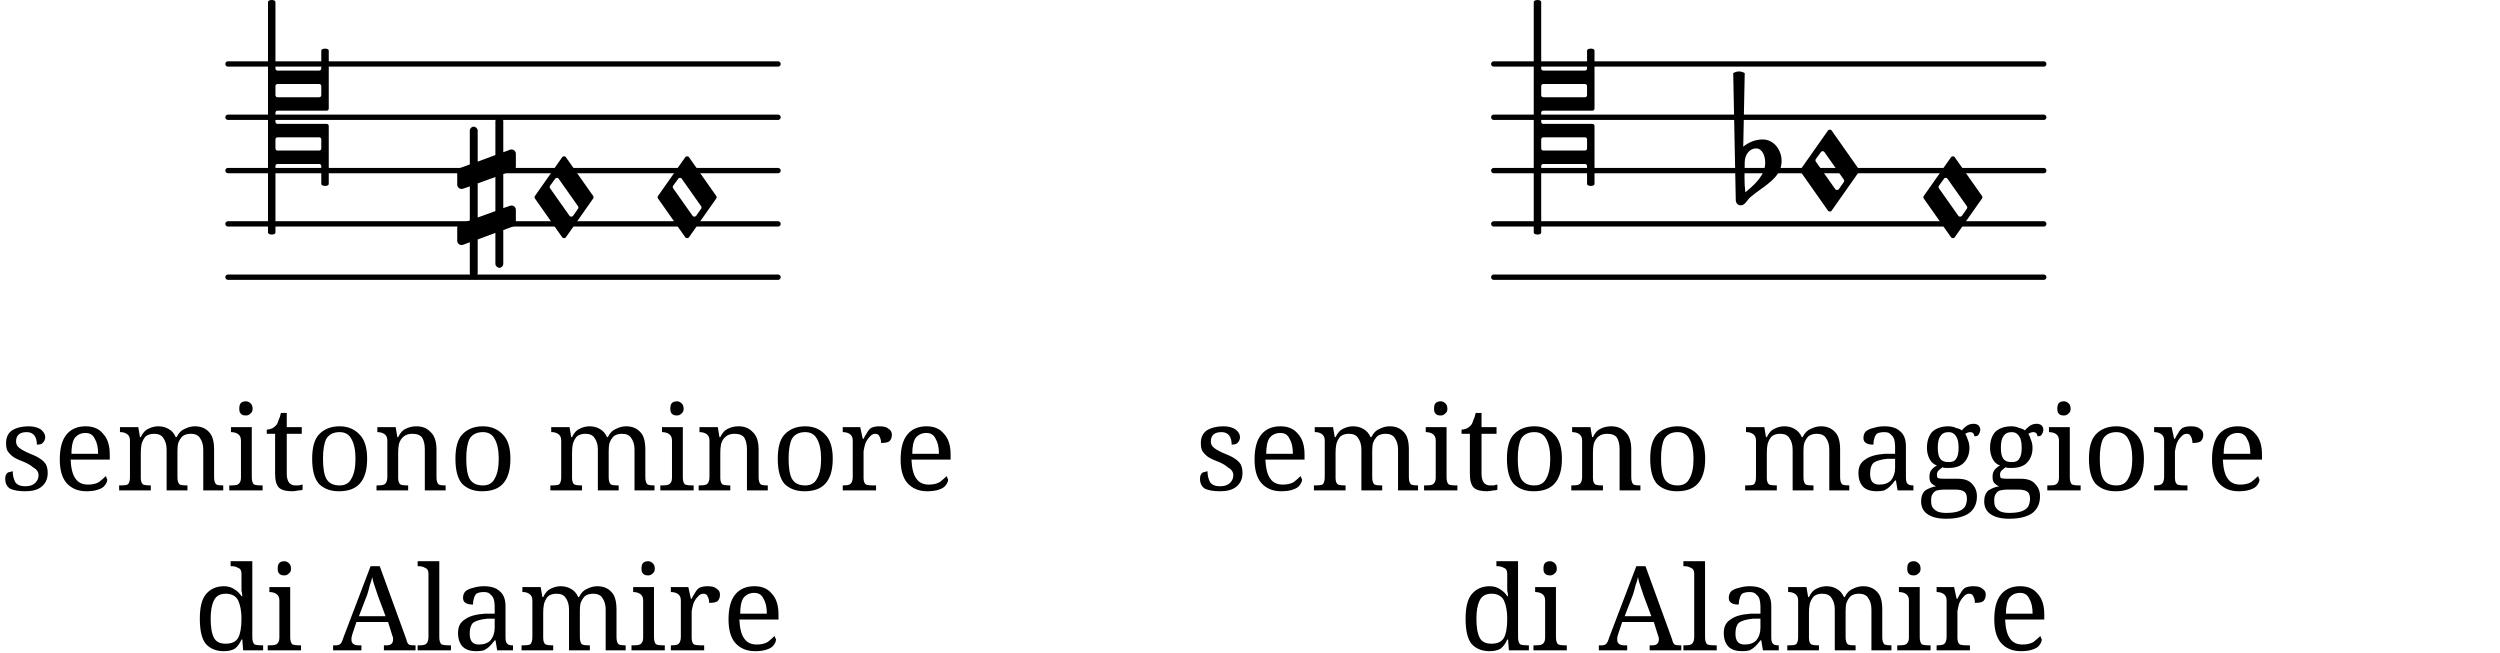
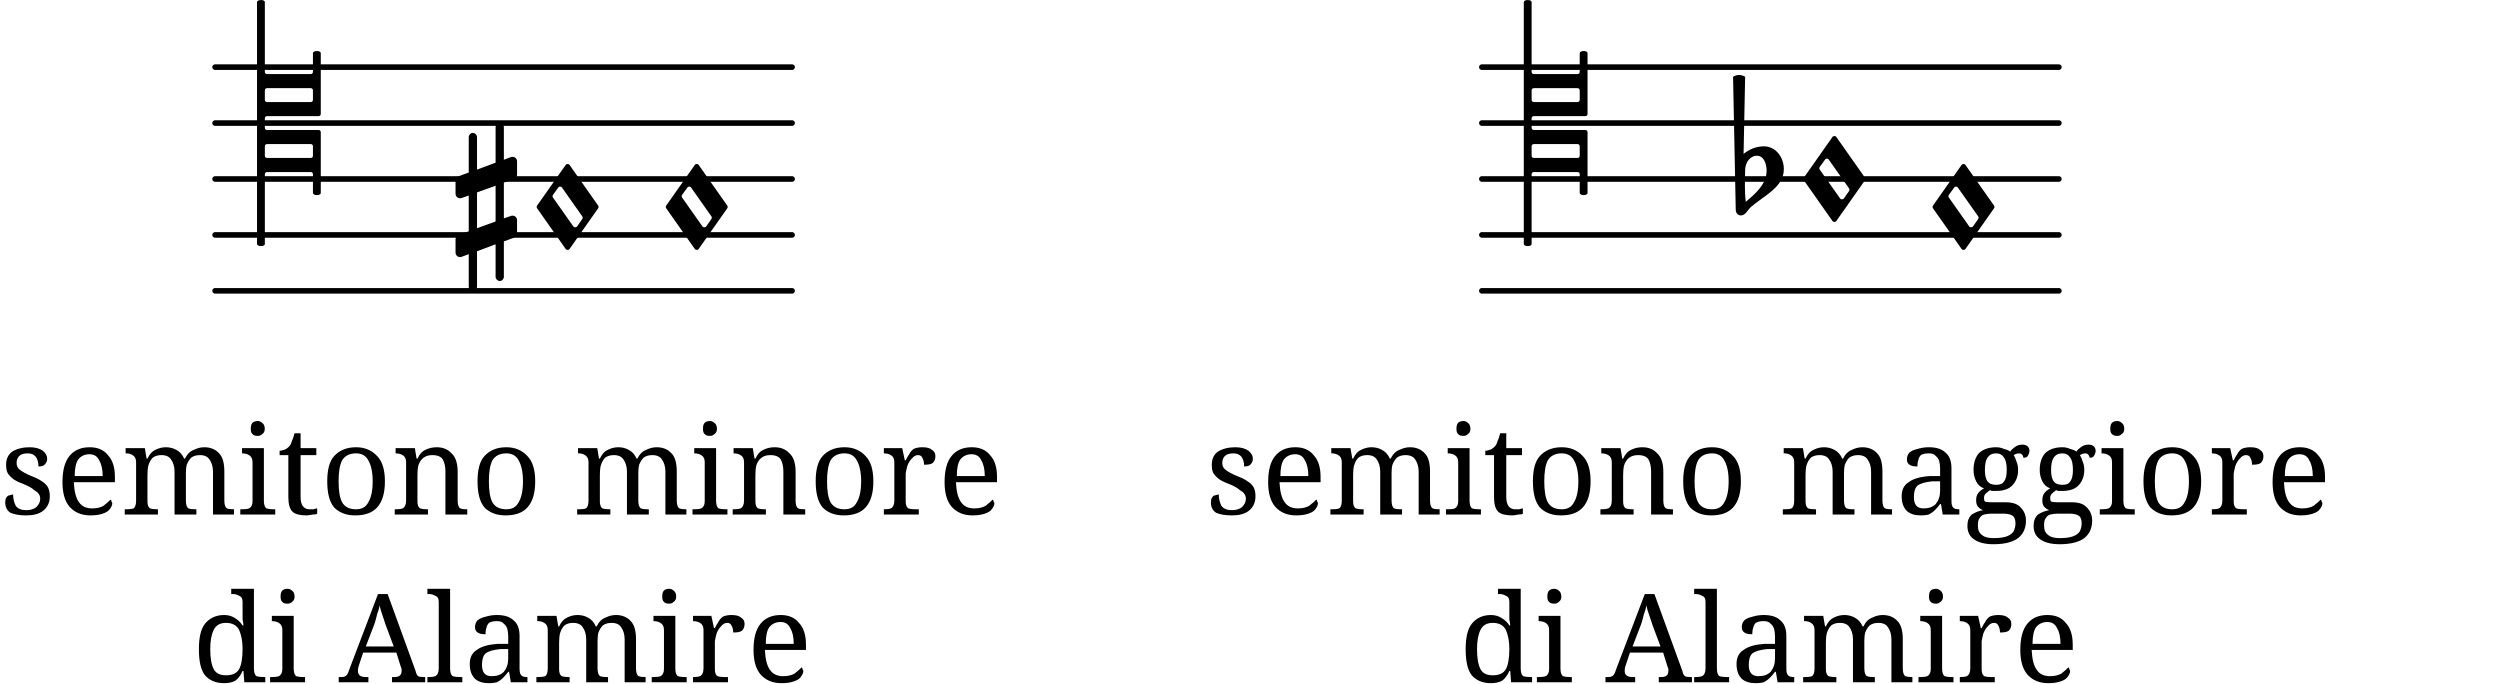
- <svg xmlns="http://www.w3.org/2000/svg" xmlns:xlink="http://www.w3.org/1999/xlink" version="1.2" width="82.40mm" height="21.49mm" viewBox="0 -0 46.889 12.231">
+ <svg xmlns="http://www.w3.org/2000/svg" xmlns:xlink="http://www.w3.org/1999/xlink" version="1.2" width="78.56mm" height="21.48mm" viewBox="0 -0 44.704 12.222">
  <style type="text/css">

tspan { white-space: pre; }

</style>
-   <g transform="translate(4.2227, 5.2)">
+   <g transform="translate(3.7959, 5.2)">
    <line stroke-linejoin="round" stroke-linecap="round" stroke-width="0.1" stroke="currentColor" x1="0.05" y1="0" x2="10.368" y2="0" />
  </g>
-   <g transform="translate(4.2227, 4.2)">
+   <g transform="translate(3.7959, 4.2)">
    <line stroke-linejoin="round" stroke-linecap="round" stroke-width="0.1" stroke="currentColor" x1="0.05" y1="0" x2="10.368" y2="0" />
  </g>
-   <g transform="translate(4.2227, 3.2)">
+   <g transform="translate(3.7959, 3.2)">
    <line stroke-linejoin="round" stroke-linecap="round" stroke-width="0.1" stroke="currentColor" x1="0.05" y1="0" x2="10.368" y2="0" />
  </g>
-   <g transform="translate(4.2227, 2.2)">
+   <g transform="translate(3.7959, 2.2)">
    <line stroke-linejoin="round" stroke-linecap="round" stroke-width="0.1" stroke="currentColor" x1="0.05" y1="0" x2="10.368" y2="0" />
  </g>
-   <g transform="translate(4.2227, 1.2)">
+   <g transform="translate(3.7959, 1.2)">
    <line stroke-linejoin="round" stroke-linecap="round" stroke-width="0.1" stroke="currentColor" x1="0.05" y1="0" x2="10.368" y2="0" />
  </g>
  <a style="color:inherit;" xlink:href="textedit:///home/johannes/common-lisp/setzkasten/lilypond-export/b5-c4-m2-d-original.ly:40:50:51">
-     <g transform="translate(12.3315, 3.7)">
+     <g transform="translate(11.9047, 3.7)">
      <path transform="scale(0.004, -0.004)" d="M73 54c-1 -2 -2 -4 -2 -6s1 -4 2 -6l91 -129c2 -3 5 -4 8 -4s7 1 9 4l23 33c1 2 2 4 2 6s-1 4 -2 6l-91 129c-2 3 -5 4 -8 4s-6 -1 -8 -4zM2 -6c-1 2 -2 4 -2 6s1 4 2 6l128 182c2 3 6 4 9 4s6 -1 8 -4l128 -182c1 -2 2 -4 2 -6s-1 -4 -2 -6l-128 -182c-2 -3 -5 -4 -8 -4 s-7 1 -9 4z" fill="currentColor" />
    </g>
  </a>
-   <g transform="translate(8.5727, 3.7)">
+   <g transform="translate(8.1459, 3.7)">
    <path transform="scale(0.004, -0.004)" d="M216 -312c0 -10 -8 -19 -18 -19s-19 9 -19 19v145l-83 -31v-158c0 -10 -9 -19 -19 -19s-18 9 -18 19v145l-32 -12c-2 -1 -5 -1 -7 -1c-11 0 -20 9 -20 20v60c0 8 5 16 13 19l46 16v160l-32 -11c-2 -1 -5 -1 -7 -1c-11 0 -20 9 -20 20v60c0 8 5 15 13 18l46 17v158 c0 10 8 19 18 19s19 -9 19 -19v-145l83 31v158c0 10 9 19 19 19s18 -9 18 -19v-145l32 12c2 1 5 1 7 1c11 0 20 -9 20 -20v-60c0 -8 -5 -16 -13 -19l-46 -16v-160l32 11c2 1 5 1 7 1c11 0 20 -9 20 -20v-60c0 -8 -5 -15 -13 -18l-46 -17v-158zM96 65v-160l83 30v160z" fill="currentColor" />
  </g>
  <a style="color:inherit;" xlink:href="textedit:///home/johannes/common-lisp/setzkasten/lilypond-export/b5-c4-m2-d-original.ly:38:16:17">
</a>
-   <g transform="translate(5.0227, 2.2)">
+   <g transform="translate(4.5959, 2.2)">
    <path transform="scale(0.004, -0.004)" d="M35 -104v-42c0 -6 4 -10 10 -10h195c6 0 10 4 10 10v42c0 6 -4 10 -10 10h-195c-6 0 -10 -4 -10 -10zM35 146v-42c0 -6 4 -10 10 -10h195c6 0 10 4 10 10v42c0 6 -4 10 -10 10h-195c-6 0 -10 -4 -10 -10zM0 0v540c0 7 9 10 18 10s17 -3 17 -10v-311c0 -6 4 -10 10 -10 h195c6 0 10 4 10 10v83c0 7 9 10 18 10s17 -3 17 -10v-271c0 -6 -4 -10 -10 -10h-230c-6 0 -10 -4 -10 -10v-42c0 -6 4 -10 10 -10h230c6 0 10 -4 10 -10v-271c0 -7 -8 -10 -17 -10s-18 3 -18 10v83c0 6 -4 10 -10 10h-195c-6 0 -10 -4 -10 -10v-311c0 -7 -8 -10 -17 -10 s-18 3 -18 10v540z" fill="currentColor" />
  </g>
  <a style="color:inherit;" xlink:href="textedit:///home/johannes/common-lisp/setzkasten/lilypond-export/b5-c4-m2-d-original.ly:40:43:44">
-     <g transform="translate(10.0227, 3.7)">
+     <g transform="translate(9.5959, 3.7)">
      <path transform="scale(0.004, -0.004)" d="M73 54c-1 -2 -2 -4 -2 -6s1 -4 2 -6l91 -129c2 -3 5 -4 8 -4s7 1 9 4l23 33c1 2 2 4 2 6s-1 4 -2 6l-91 129c-2 3 -5 4 -8 4s-6 -1 -8 -4zM2 -6c-1 2 -2 4 -2 6s1 4 2 6l128 182c2 3 6 4 9 4s6 -1 8 -4l128 -182c1 -2 2 -4 2 -6s-1 -4 -2 -6l-128 -182c-2 -3 -5 -4 -8 -4 s-7 1 -9 4z" fill="currentColor" />
    </g>
  </a>
  <g transform="translate(0, 9.2)">
    <text font-family="serif" font-size="2.2" text-anchor="start" fill="currentColor">
      <tspan>semitono minore</tspan>
    </text>
  </g>
-   <g transform="translate(3.6192, 12.2)">
+   <g transform="translate(3.4314, 12.2)">
    <text font-family="serif" font-size="2.2" text-anchor="start" fill="currentColor">
      <tspan>di Alamire</tspan>
    </text>
  </g>
-   <g transform="translate(27.9672, 5.2)">
+   <g transform="translate(26.4479, 5.2)">
    <line stroke-linejoin="round" stroke-linecap="round" stroke-width="0.1" stroke="currentColor" x1="0.05" y1="0" x2="10.368" y2="0" />
  </g>
-   <g transform="translate(27.9672, 4.2)">
+   <g transform="translate(26.4479, 4.2)">
    <line stroke-linejoin="round" stroke-linecap="round" stroke-width="0.1" stroke="currentColor" x1="0.05" y1="0" x2="10.368" y2="0" />
  </g>
-   <g transform="translate(27.9672, 3.2)">
+   <g transform="translate(26.4479, 3.2)">
    <line stroke-linejoin="round" stroke-linecap="round" stroke-width="0.1" stroke="currentColor" x1="0.05" y1="0" x2="10.368" y2="0" />
  </g>
-   <g transform="translate(27.9672, 2.2)">
+   <g transform="translate(26.4479, 2.2)">
    <line stroke-linejoin="round" stroke-linecap="round" stroke-width="0.1" stroke="currentColor" x1="0.05" y1="0" x2="10.368" y2="0" />
  </g>
-   <g transform="translate(27.9672, 1.2)">
+   <g transform="translate(26.4479, 1.2)">
    <line stroke-linejoin="round" stroke-linecap="round" stroke-width="0.1" stroke="currentColor" x1="0.05" y1="0" x2="10.368" y2="0" />
  </g>
  <a style="color:inherit;" xlink:href="textedit:///home/johannes/common-lisp/setzkasten/lilypond-export/b5-c4-m2-d-original.ly:77:49:50">
-     <g transform="translate(36.076, 3.7)">
+     <g transform="translate(34.5567, 3.7)">
      <path transform="scale(0.004, -0.004)" d="M73 54c-1 -2 -2 -4 -2 -6s1 -4 2 -6l91 -129c2 -3 5 -4 8 -4s7 1 9 4l23 33c1 2 2 4 2 6s-1 4 -2 6l-91 129c-2 3 -5 4 -8 4s-6 -1 -8 -4zM2 -6c-1 2 -2 4 -2 6s1 4 2 6l128 182c2 3 6 4 9 4s6 -1 8 -4l128 -182c1 -2 2 -4 2 -6s-1 -4 -2 -6l-128 -182c-2 -3 -5 -4 -8 -4 s-7 1 -9 4z" fill="currentColor" />
    </g>
  </a>
-   <g transform="translate(32.6172, 3.2)">
+   <g transform="translate(31.0979, 3.2)">
    <path transform="scale(0.004, -0.004)" d="M27 41l-1 -66v-11c0 -22 1 -44 4 -66c45 38 93 80 93 139c0 33 -14 67 -43 67c-31 0 -52 -30 -53 -63zM-15 -138l-12 595c8 5 18 8 27 8s19 -3 27 -8l-7 -345c25 21 58 34 91 34c52 0 89 -48 89 -102c0 -80 -86 -117 -147 -169c-15 -13 -24 -38 -45 -38 c-13 0 -23 11 -23 25z" fill="currentColor" />
  </g>
  <a style="color:inherit;" xlink:href="textedit:///home/johannes/common-lisp/setzkasten/lilypond-export/b5-c4-m2-d-original.ly:75:16:17">
</a>
-   <g transform="translate(28.7672, 2.2)">
+   <g transform="translate(27.2479, 2.2)">
    <path transform="scale(0.004, -0.004)" d="M35 -104v-42c0 -6 4 -10 10 -10h195c6 0 10 4 10 10v42c0 6 -4 10 -10 10h-195c-6 0 -10 -4 -10 -10zM35 146v-42c0 -6 4 -10 10 -10h195c6 0 10 4 10 10v42c0 6 -4 10 -10 10h-195c-6 0 -10 -4 -10 -10zM0 0v540c0 7 9 10 18 10s17 -3 17 -10v-311c0 -6 4 -10 10 -10 h195c6 0 10 4 10 10v83c0 7 9 10 18 10s17 -3 17 -10v-271c0 -6 -4 -10 -10 -10h-230c-6 0 -10 -4 -10 -10v-42c0 -6 4 -10 10 -10h230c6 0 10 -4 10 -10v-271c0 -7 -8 -10 -17 -10s-18 3 -18 10v83c0 6 -4 10 -10 10h-195c-6 0 -10 -4 -10 -10v-311c0 -7 -8 -10 -17 -10 s-18 3 -18 10v540z" fill="currentColor" />
  </g>
  <a style="color:inherit;" xlink:href="textedit:///home/johannes/common-lisp/setzkasten/lilypond-export/b5-c4-m2-d-original.ly:77:43:44">
-     <g transform="translate(33.7672, 3.2)">
+     <g transform="translate(32.2479, 3.2)">
      <path transform="scale(0.004, -0.004)" d="M73 54c-1 -2 -2 -4 -2 -6s1 -4 2 -6l91 -129c2 -3 5 -4 8 -4s7 1 9 4l23 33c1 2 2 4 2 6s-1 4 -2 6l-91 129c-2 3 -5 4 -8 4s-6 -1 -8 -4zM2 -6c-1 2 -2 4 -2 6s1 4 2 6l128 182c2 3 6 4 9 4s6 -1 8 -4l128 -182c1 -2 2 -4 2 -6s-1 -4 -2 -6l-128 -182c-2 -3 -5 -4 -8 -4 s-7 1 -9 4z" fill="currentColor" />
    </g>
  </a>
-   <g transform="translate(22.413, 9.2)">
+   <g transform="translate(21.5594, 9.2)">
    <text font-family="serif" font-size="2.2" text-anchor="start" fill="currentColor">
      <tspan>semitono maggiore</tspan>
    </text>
  </g>
-   <g transform="translate(27.3637, 12.2)">
+   <g transform="translate(26.0834, 12.2)">
    <text font-family="serif" font-size="2.2" text-anchor="start" fill="currentColor">
      <tspan>di Alamire</tspan>
    </text>
  </g>
</svg>
